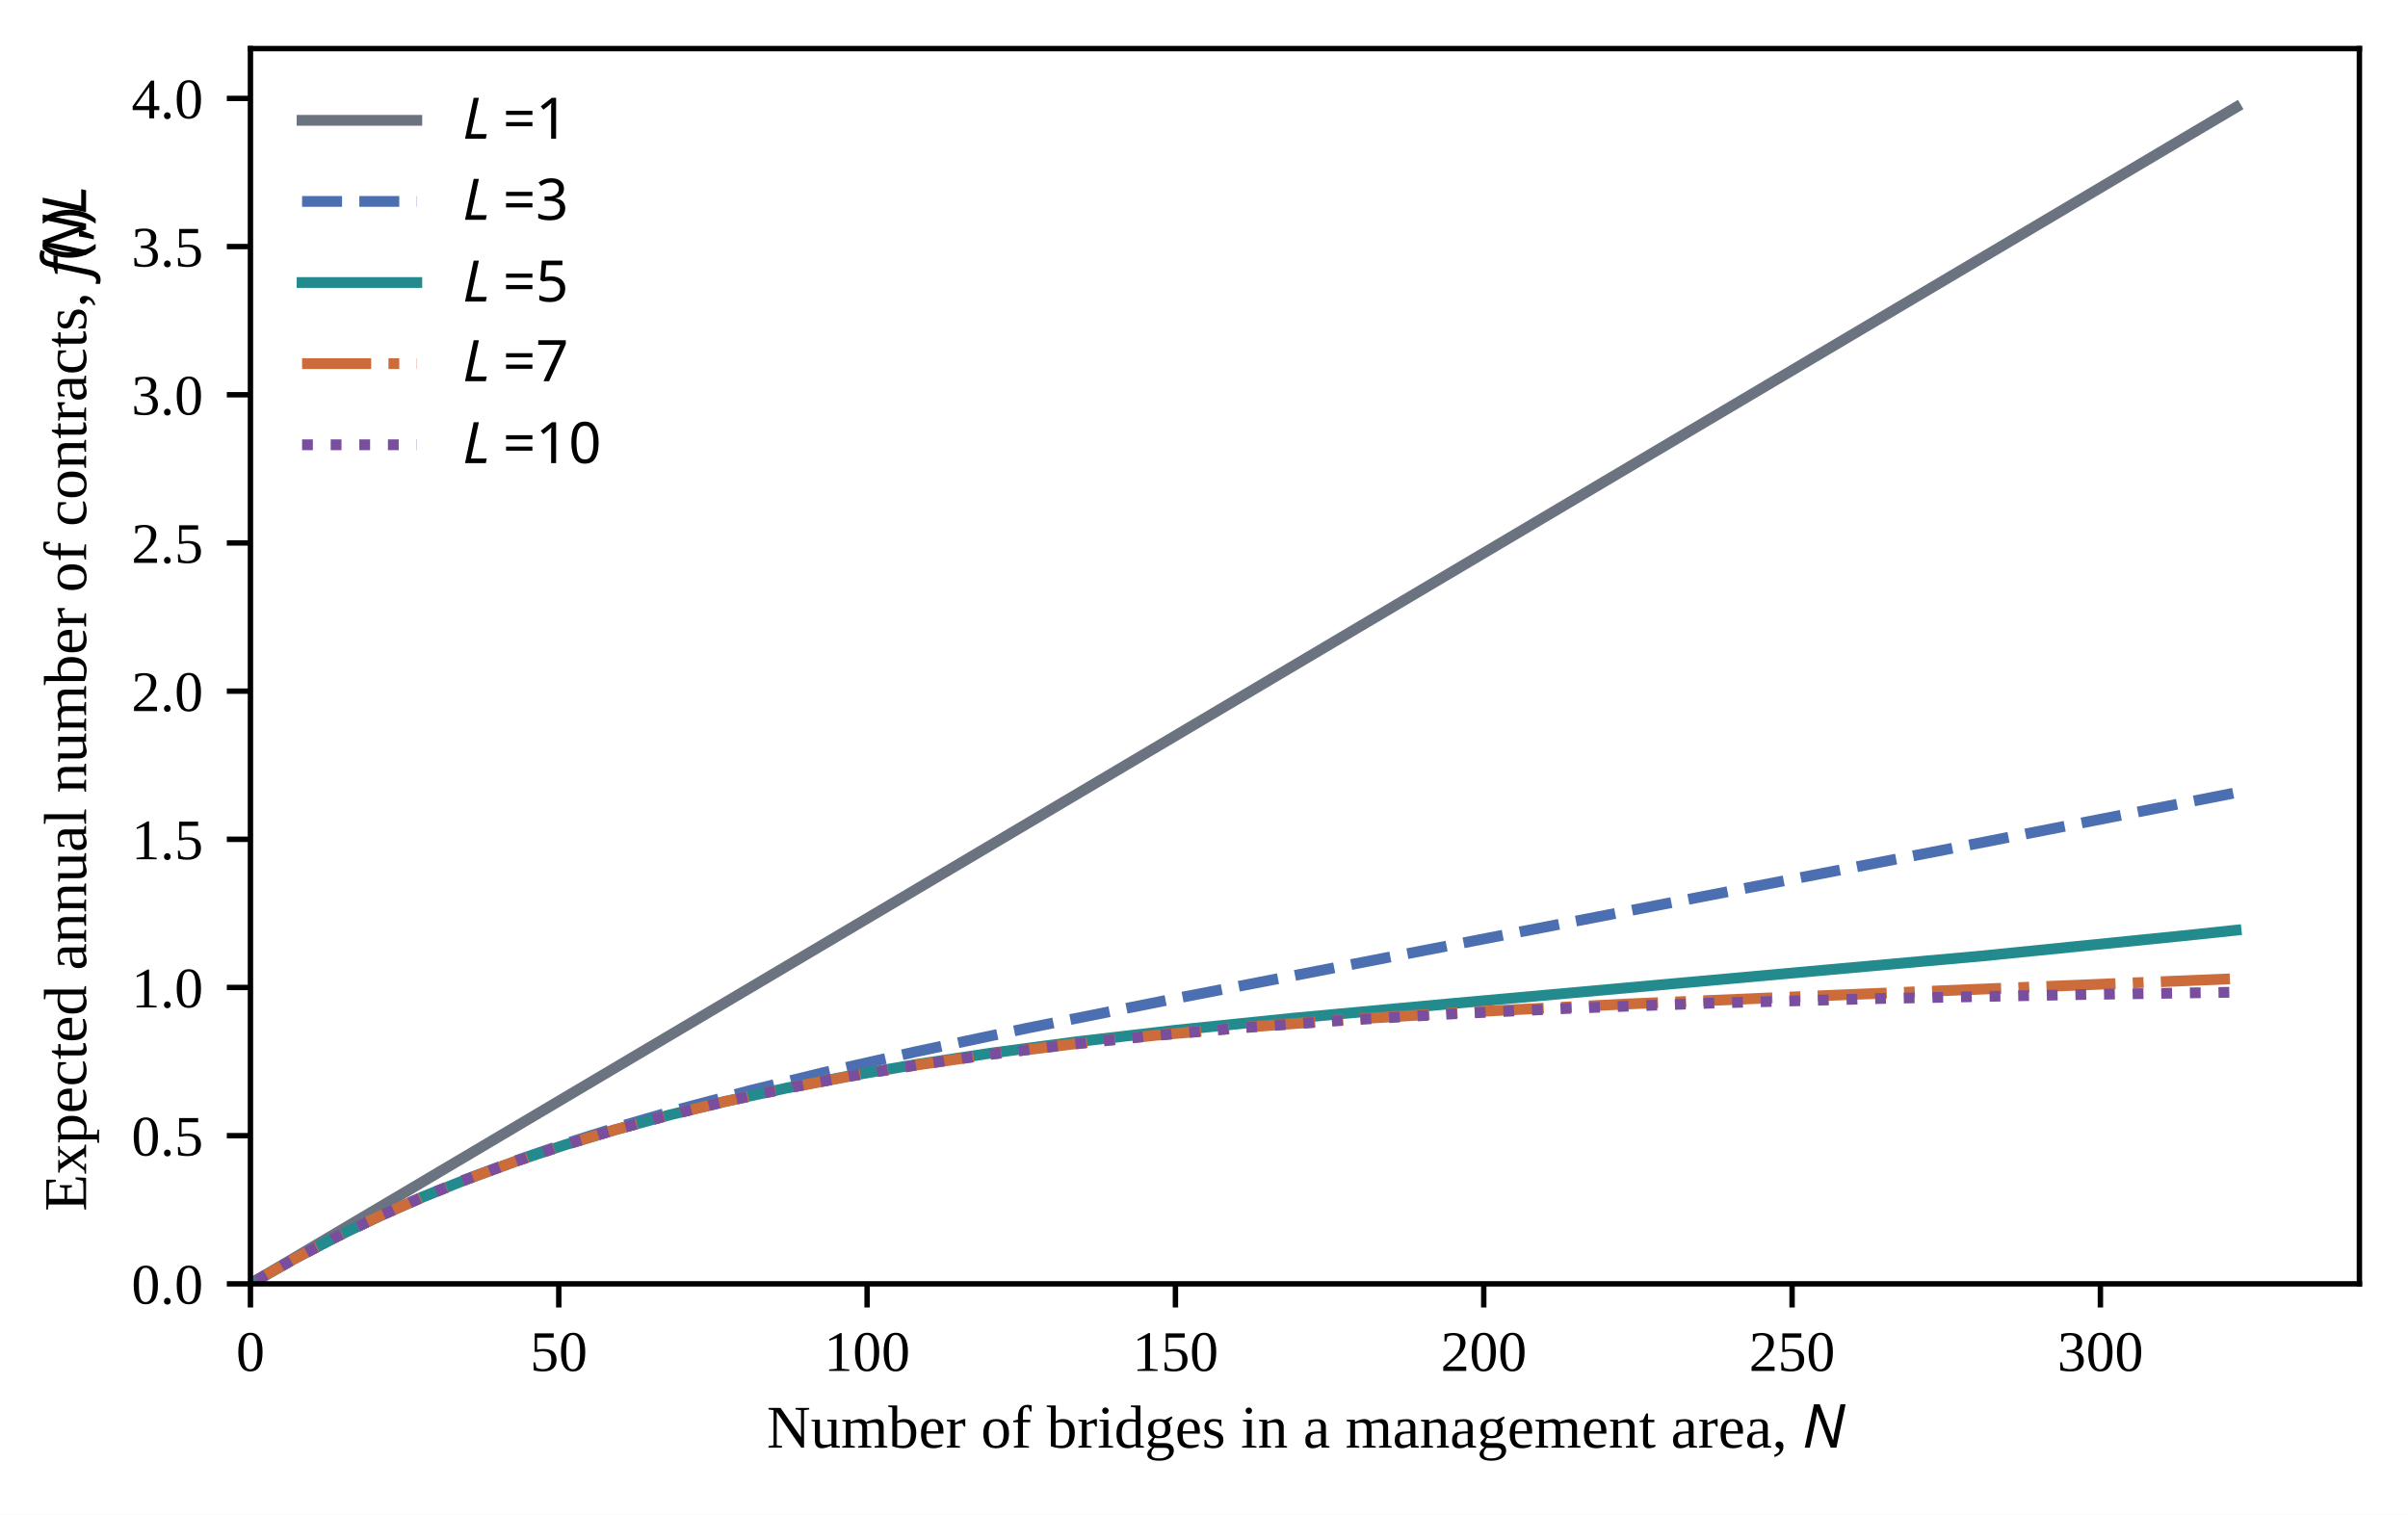
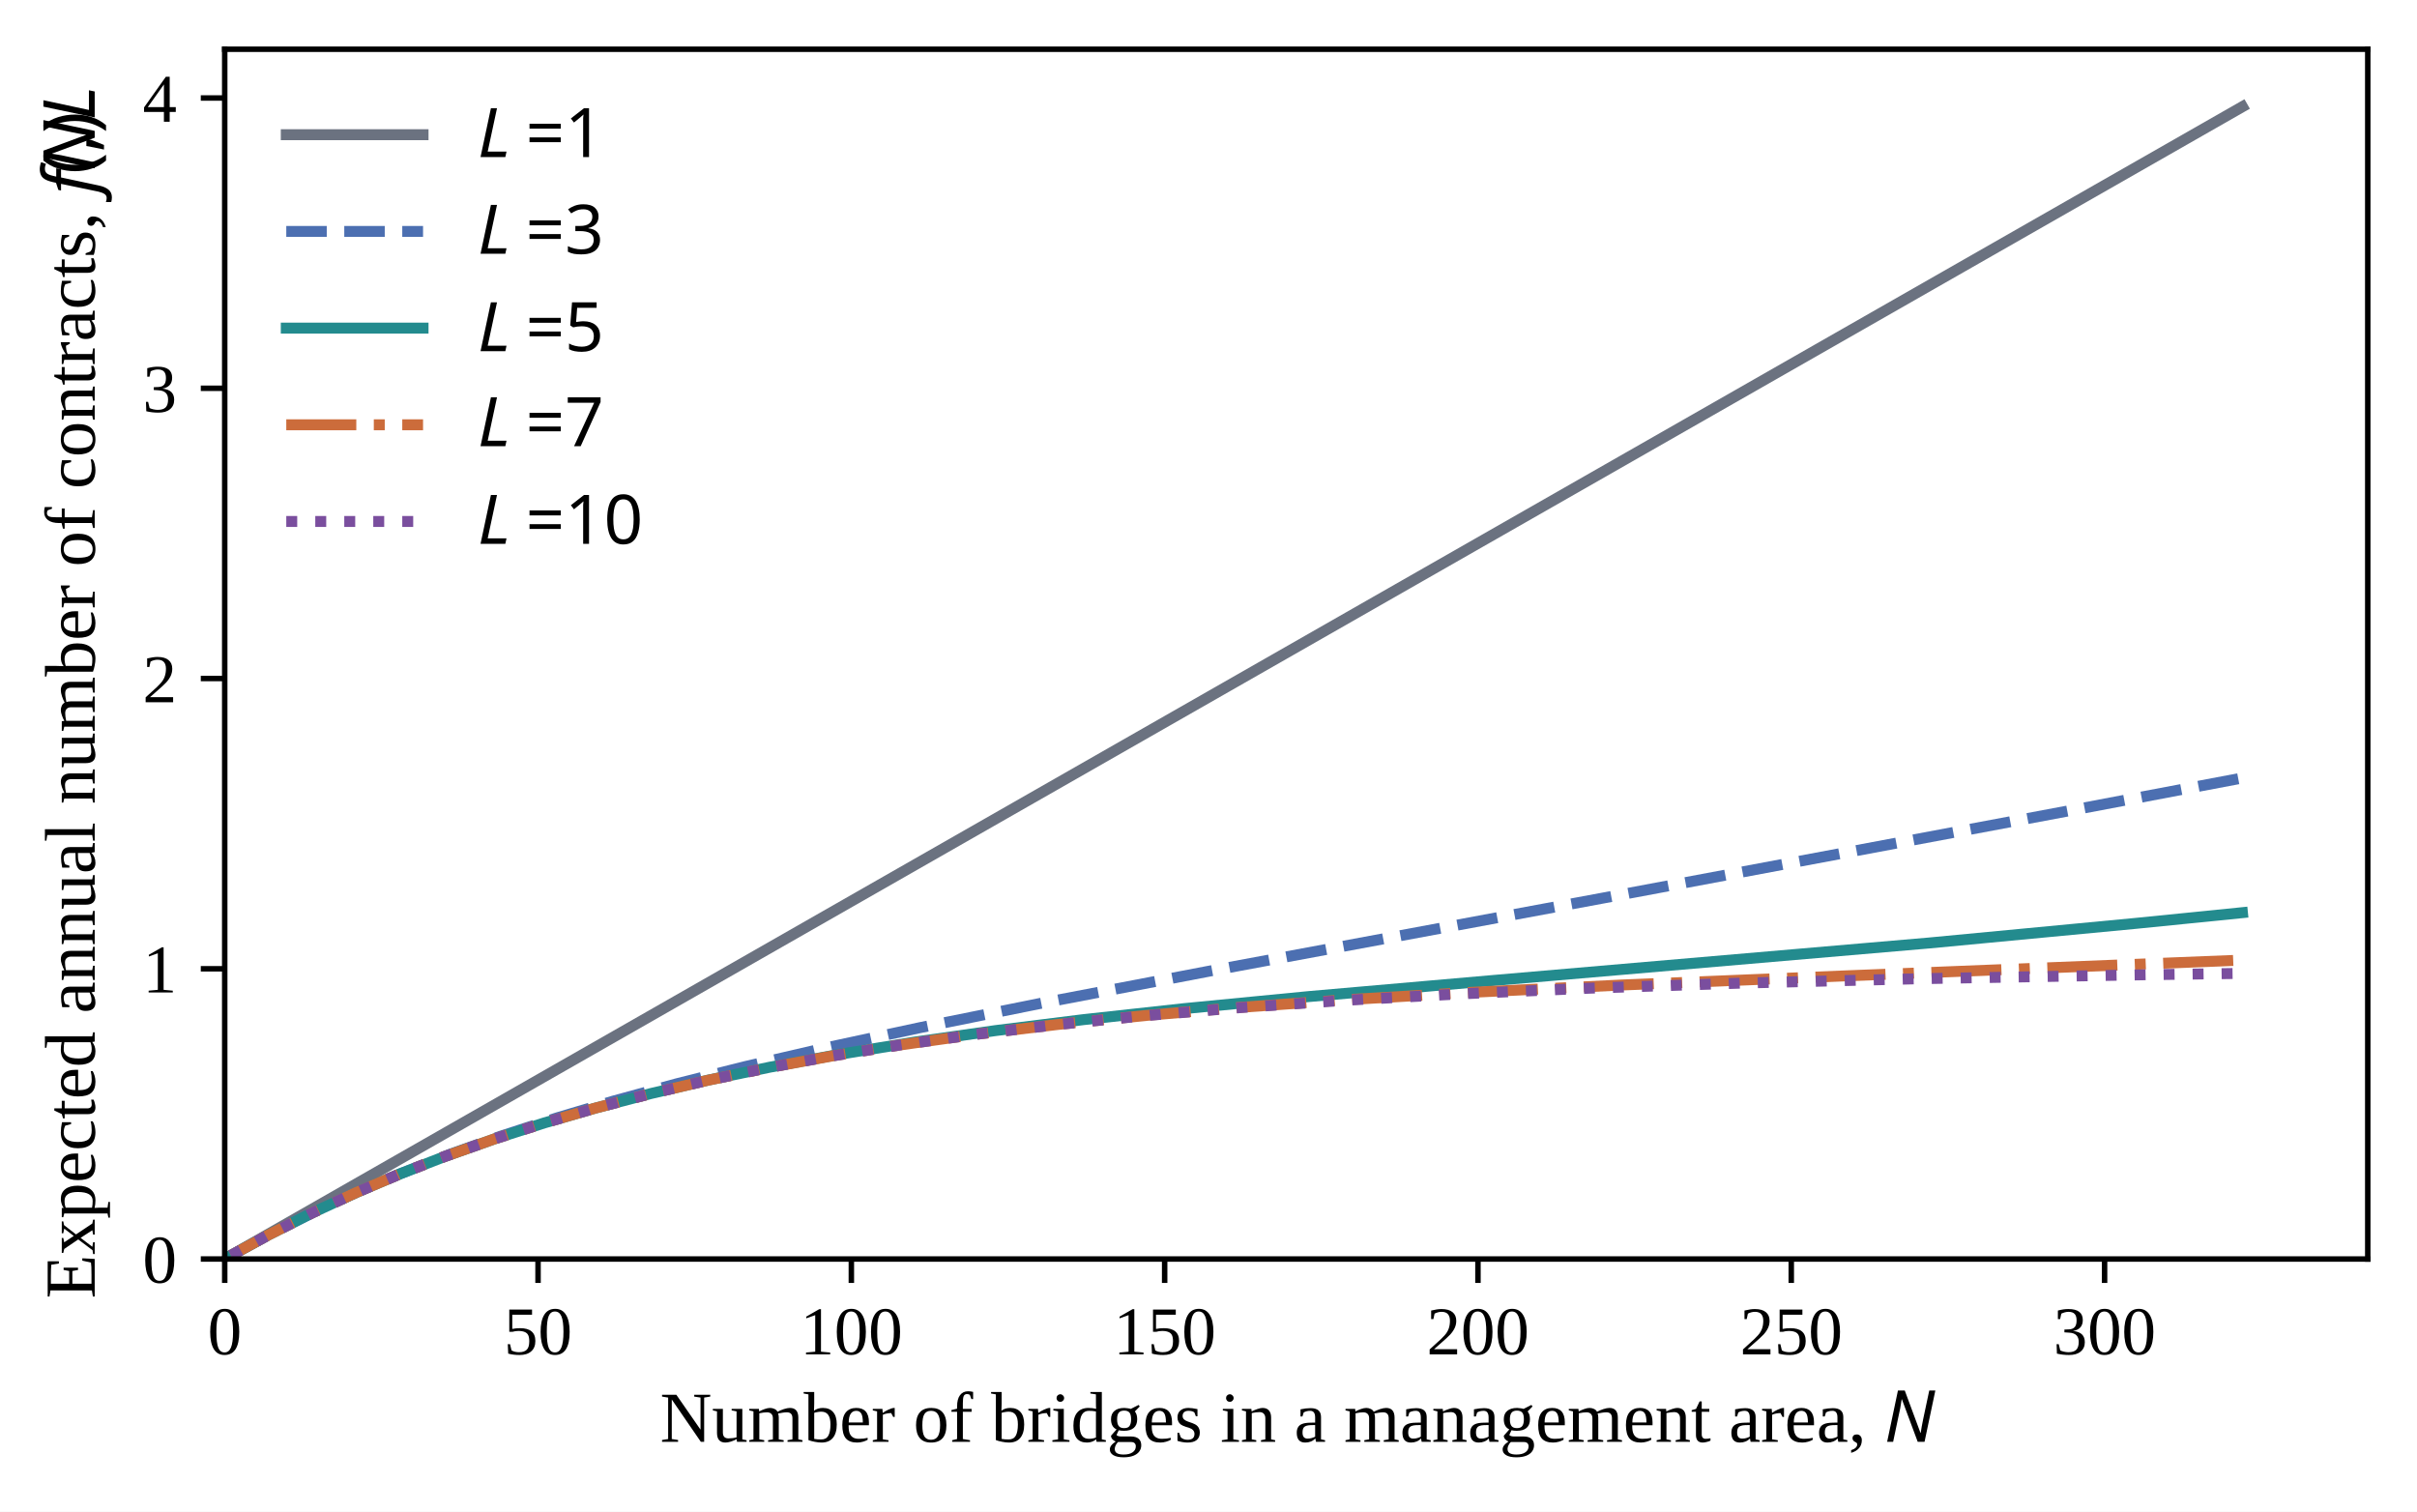
- <svg xmlns="http://www.w3.org/2000/svg" xmlns:xlink="http://www.w3.org/1999/xlink" width="356.765pt" height="224.426pt" viewBox="0 0 356.765 224.426" version="1.1">
+ <svg xmlns="http://www.w3.org/2000/svg" xmlns:xlink="http://www.w3.org/1999/xlink" width="353.42pt" height="221.048pt" viewBox="0 0 353.42 221.048" version="1.1">
  <defs>
    <style type="text/css">*{stroke-linejoin: round; stroke-linecap: butt}</style>
  </defs>
  <g id="figure_1">
    <g id="patch_1">
-       <path d="M -0 224.426  L 356.765 224.426  L 356.765 0  L -0 0  z " style="fill: #ffffff" />
+       <path d="M 0 221.048  L 353.42 221.048  L 353.42 0  L 0 0  z " style="fill: #ffffff" />
    </g>
    <g id="axes_1">
      <g id="patch_2">
-         <path d="M 37.105 190.226  L 349.565 190.226  L 349.565 7.2  L 37.105 7.2  z " style="fill: #ffffff" />
+         <path d="M 32.86 184.106  L 346.22 184.106  L 346.22 7.2  L 32.86 7.2  z " style="fill: #ffffff" />
      </g>
      <g id="matplotlib.axis_1">
        <g id="xtick_1">
          <g id="line2d_1">
            <defs>
-               <path id="m544b954aa3" d="M 0 0  L 0 3.5  " style="stroke: #000000; stroke-width: 0.8" />
+               <path id="m9248c680b5" d="M 0 0  L 0 3.5  " style="stroke: #000000; stroke-width: 0.8" />
            </defs>
            <g>
-               <use xlink:href="#m544b954aa3" x="37.105" y="190.226" style="stroke: #000000; stroke-width: 0.8" />
+               <use xlink:href="#m9248c680b5" x="32.86" y="184.106" style="stroke: #000000; stroke-width: 0.8" />
            </g>
          </g>
          <g id="text_1">
-             <text style="font: 8.5px 'Times New Roman', 'Nimbus Roman', 'DejaVu Serif', serif; text-anchor: middle" x="37.105" y="203.128" transform="rotate(-0 37.105 203.1278)">0</text>
+             <text style="font: 10px 'Times New Roman', 'Nimbus Roman', 'DejaVu Serif', serif; text-anchor: middle" x="32.86" y="198.049" transform="rotate(-0 32.86 198.0494)">0</text>
          </g>
        </g>
        <g id="xtick_2">
          <g id="line2d_2">
            <g>
-               <use xlink:href="#m544b954aa3" x="82.786" y="190.226" style="stroke: #000000; stroke-width: 0.8" />
+               <use xlink:href="#m9248c680b5" x="78.673" y="184.106" style="stroke: #000000; stroke-width: 0.8" />
            </g>
          </g>
          <g id="text_2">
-             <text style="font: 8.5px 'Times New Roman', 'Nimbus Roman', 'DejaVu Serif', serif; text-anchor: middle" x="82.786" y="203.128" transform="rotate(-0 82.78629 203.1278)">50</text>
+             <text style="font: 10px 'Times New Roman', 'Nimbus Roman', 'DejaVu Serif', serif; text-anchor: middle" x="78.673" y="198.049" transform="rotate(-0 78.67287 198.0494)">50</text>
          </g>
        </g>
        <g id="xtick_3">
          <g id="line2d_3">
            <g>
-               <use xlink:href="#m544b954aa3" x="128.468" y="190.226" style="stroke: #000000; stroke-width: 0.8" />
+               <use xlink:href="#m9248c680b5" x="124.486" y="184.106" style="stroke: #000000; stroke-width: 0.8" />
            </g>
          </g>
          <g id="text_3">
-             <text style="font: 8.5px 'Times New Roman', 'Nimbus Roman', 'DejaVu Serif', serif; text-anchor: middle" x="128.468" y="203.128" transform="rotate(-0 128.4676 203.1278)">100</text>
+             <text style="font: 10px 'Times New Roman', 'Nimbus Roman', 'DejaVu Serif', serif; text-anchor: middle" x="124.486" y="198.049" transform="rotate(-0 124.4857 198.0494)">100</text>
          </g>
        </g>
        <g id="xtick_4">
          <g id="line2d_4">
            <g>
-               <use xlink:href="#m544b954aa3" x="174.149" y="190.226" style="stroke: #000000; stroke-width: 0.8" />
+               <use xlink:href="#m9248c680b5" x="170.299" y="184.106" style="stroke: #000000; stroke-width: 0.8" />
            </g>
          </g>
          <g id="text_4">
-             <text style="font: 8.5px 'Times New Roman', 'Nimbus Roman', 'DejaVu Serif', serif; text-anchor: middle" x="174.149" y="203.128" transform="rotate(-0 174.1489 203.1278)">150</text>
+             <text style="font: 10px 'Times New Roman', 'Nimbus Roman', 'DejaVu Serif', serif; text-anchor: middle" x="170.299" y="198.049" transform="rotate(-0 170.2986 198.0494)">150</text>
          </g>
        </g>
        <g id="xtick_5">
          <g id="line2d_5">
            <g>
-               <use xlink:href="#m544b954aa3" x="219.83" y="190.226" style="stroke: #000000; stroke-width: 0.8" />
+               <use xlink:href="#m9248c680b5" x="216.111" y="184.106" style="stroke: #000000; stroke-width: 0.8" />
            </g>
          </g>
          <g id="text_5">
-             <text style="font: 8.5px 'Times New Roman', 'Nimbus Roman', 'DejaVu Serif', serif; text-anchor: middle" x="219.83" y="203.128" transform="rotate(-0 219.8301 203.1278)">200</text>
+             <text style="font: 10px 'Times New Roman', 'Nimbus Roman', 'DejaVu Serif', serif; text-anchor: middle" x="216.111" y="198.049" transform="rotate(-0 216.1115 198.0494)">200</text>
          </g>
        </g>
        <g id="xtick_6">
          <g id="line2d_6">
            <g>
-               <use xlink:href="#m544b954aa3" x="265.511" y="190.226" style="stroke: #000000; stroke-width: 0.8" />
+               <use xlink:href="#m9248c680b5" x="261.924" y="184.106" style="stroke: #000000; stroke-width: 0.8" />
            </g>
          </g>
          <g id="text_6">
-             <text style="font: 8.5px 'Times New Roman', 'Nimbus Roman', 'DejaVu Serif', serif; text-anchor: middle" x="265.511" y="203.128" transform="rotate(-0 265.5114 203.1278)">250</text>
+             <text style="font: 10px 'Times New Roman', 'Nimbus Roman', 'DejaVu Serif', serif; text-anchor: middle" x="261.924" y="198.049" transform="rotate(-0 261.9243 198.0494)">250</text>
          </g>
        </g>
        <g id="xtick_7">
          <g id="line2d_7">
            <g>
-               <use xlink:href="#m544b954aa3" x="311.193" y="190.226" style="stroke: #000000; stroke-width: 0.8" />
+               <use xlink:href="#m9248c680b5" x="307.737" y="184.106" style="stroke: #000000; stroke-width: 0.8" />
            </g>
          </g>
          <g id="text_7">
-             <text style="font: 8.5px 'Times New Roman', 'Nimbus Roman', 'DejaVu Serif', serif; text-anchor: middle" x="311.193" y="203.128" transform="rotate(-0 311.1927 203.1278)">300</text>
+             <text style="font: 10px 'Times New Roman', 'Nimbus Roman', 'DejaVu Serif', serif; text-anchor: middle" x="307.737" y="198.049" transform="rotate(-0 307.7372 198.0494)">300</text>
          </g>
        </g>
        <g id="text_8">
-           <g transform="translate(113.595 215.246)">
-             <text>
-               <tspan style="font: 9px 'Times New Roman'" x="0 6.5 11 18 22.5 26.495 29.492 31.742 36.242 39.239 41.489 45.989 48.986 51.486 55.986 60.486 64.481 67.983 70.233 72.734 77.234 79.484 83.479 85.729 92.729 96.724 101.224 105.218 109.718 113.713 120.713 124.708 129.208 131.708 133.958 137.953 140.95 144.945 148.939 151.189" y="-0.75">Number of bridges in a management area, </tspan>
-               <tspan style="font: italic 9px 'STIXGeneral'" x="153.439" y="-0.75">N</tspan>
+           <g transform="translate(96.51 211.5384)">
+             <text>
+               <tspan style="font: 10.5px 'Times New Roman'" x="0 7.583 12.833 21 26.25 30.91 34.407 37.032 42.282 45.779 48.404 53.654 57.15 60.067 65.317 70.567 75.228 79.314 81.939 84.856 90.106 92.731 97.392 100.017 108.184 112.844 118.094 122.755 128.005 132.665 140.832 145.493 150.743 153.66 156.285 160.945 164.442 169.102 173.763 176.388" y="-0.703">Number of bridges in a management area, </tspan>
+               <tspan style="font: italic 10.5px 'STIXGeneral'" x="179.013" y="-0.703">N</tspan>
            </text>
          </g>
        </g>
      </g>
      <g id="matplotlib.axis_2">
        <g id="ytick_1">
          <g id="line2d_8">
            <defs>
-               <path id="m0c800ef484" d="M 0 0  L -3.5 0  " style="stroke: #000000; stroke-width: 0.8" />
+               <path id="m9505c5ffeb" d="M 0 0  L -3.5 0  " style="stroke: #000000; stroke-width: 0.8" />
            </defs>
            <g>
-               <use xlink:href="#m0c800ef484" x="37.105" y="190.226" style="stroke: #000000; stroke-width: 0.8" />
+               <use xlink:href="#m9505c5ffeb" x="32.86" y="184.106" style="stroke: #000000; stroke-width: 0.8" />
            </g>
          </g>
          <g id="text_9">
-             <text style="font: 8.5px 'Times New Roman', 'Nimbus Roman', 'DejaVu Serif', serif; text-anchor: end" x="30.105" y="193.177" transform="rotate(-0 30.105 193.1767)">0.0</text>
+             <text style="font: 10px 'Times New Roman', 'Nimbus Roman', 'DejaVu Serif', serif; text-anchor: end" x="25.86" y="187.577" transform="rotate(-0 25.86 187.5775)">0</text>
          </g>
        </g>
        <g id="ytick_2">
          <g id="line2d_9">
            <g>
-               <use xlink:href="#m0c800ef484" x="37.105" y="168.27" style="stroke: #000000; stroke-width: 0.8" />
+               <use xlink:href="#m9505c5ffeb" x="32.86" y="141.663" style="stroke: #000000; stroke-width: 0.8" />
            </g>
          </g>
          <g id="text_10">
-             <text style="font: 8.5px 'Times New Roman', 'Nimbus Roman', 'DejaVu Serif', serif; text-anchor: end" x="30.105" y="171.221" transform="rotate(-0 30.105 171.2211)">0.5</text>
+             <text style="font: 10px 'Times New Roman', 'Nimbus Roman', 'DejaVu Serif', serif; text-anchor: end" x="25.86" y="145.135" transform="rotate(-0 25.86 145.1346)">1</text>
          </g>
        </g>
        <g id="ytick_3">
          <g id="line2d_10">
            <g>
-               <use xlink:href="#m0c800ef484" x="37.105" y="146.314" style="stroke: #000000; stroke-width: 0.8" />
+               <use xlink:href="#m9505c5ffeb" x="32.86" y="99.22" style="stroke: #000000; stroke-width: 0.8" />
            </g>
          </g>
          <g id="text_11">
-             <text style="font: 8.5px 'Times New Roman', 'Nimbus Roman', 'DejaVu Serif', serif; text-anchor: end" x="30.105" y="149.265" transform="rotate(-0 30.105 149.2655)">1.0</text>
+             <text style="font: 10px 'Times New Roman', 'Nimbus Roman', 'DejaVu Serif', serif; text-anchor: end" x="25.86" y="102.692" transform="rotate(-0 25.86 102.6917)">2</text>
          </g>
        </g>
        <g id="ytick_4">
          <g id="line2d_11">
            <g>
-               <use xlink:href="#m0c800ef484" x="37.105" y="124.359" style="stroke: #000000; stroke-width: 0.8" />
+               <use xlink:href="#m9505c5ffeb" x="32.86" y="56.777" style="stroke: #000000; stroke-width: 0.8" />
            </g>
          </g>
          <g id="text_12">
-             <text style="font: 8.5px 'Times New Roman', 'Nimbus Roman', 'DejaVu Serif', serif; text-anchor: end" x="30.105" y="127.31" transform="rotate(-0 30.105 127.3099)">1.5</text>
+             <text style="font: 10px 'Times New Roman', 'Nimbus Roman', 'DejaVu Serif', serif; text-anchor: end" x="25.86" y="60.249" transform="rotate(-0 25.86 60.24878)">3</text>
          </g>
        </g>
        <g id="ytick_5">
          <g id="line2d_12">
            <g>
-               <use xlink:href="#m0c800ef484" x="37.105" y="102.403" style="stroke: #000000; stroke-width: 0.8" />
+               <use xlink:href="#m9505c5ffeb" x="32.86" y="14.334" style="stroke: #000000; stroke-width: 0.8" />
            </g>
          </g>
          <g id="text_13">
-             <text style="font: 8.5px 'Times New Roman', 'Nimbus Roman', 'DejaVu Serif', serif; text-anchor: end" x="30.105" y="105.354" transform="rotate(-0 30.105 105.3543)">2.0</text>
-           </g>
-         </g>
-         <g id="ytick_6">
-           <g id="line2d_13">
-             <g>
-               <use xlink:href="#m0c800ef484" x="37.105" y="80.448" style="stroke: #000000; stroke-width: 0.8" />
-             </g>
-           </g>
-           <g id="text_14">
-             <text style="font: 8.5px 'Times New Roman', 'Nimbus Roman', 'DejaVu Serif', serif; text-anchor: end" x="30.105" y="83.399" transform="rotate(-0 30.105 83.3987)">2.5</text>
-           </g>
-         </g>
-         <g id="ytick_7">
-           <g id="line2d_14">
-             <g>
-               <use xlink:href="#m0c800ef484" x="37.105" y="58.492" style="stroke: #000000; stroke-width: 0.8" />
-             </g>
-           </g>
-           <g id="text_15">
-             <text style="font: 8.5px 'Times New Roman', 'Nimbus Roman', 'DejaVu Serif', serif; text-anchor: end" x="30.105" y="61.443" transform="rotate(-0 30.105 61.4431)">3.0</text>
-           </g>
-         </g>
-         <g id="ytick_8">
-           <g id="line2d_15">
-             <g>
-               <use xlink:href="#m0c800ef484" x="37.105" y="36.536" style="stroke: #000000; stroke-width: 0.8" />
-             </g>
-           </g>
-           <g id="text_16">
-             <text style="font: 8.5px 'Times New Roman', 'Nimbus Roman', 'DejaVu Serif', serif; text-anchor: end" x="30.105" y="39.487" transform="rotate(-0 30.105 39.4875)">3.5</text>
-           </g>
-         </g>
-         <g id="ytick_9">
-           <g id="line2d_16">
-             <g>
-               <use xlink:href="#m0c800ef484" x="37.105" y="14.581" style="stroke: #000000; stroke-width: 0.8" />
-             </g>
-           </g>
-           <g id="text_17">
-             <text style="font: 8.5px 'Times New Roman', 'Nimbus Roman', 'DejaVu Serif', serif; text-anchor: end" x="30.105" y="17.532" transform="rotate(-0 30.105 17.5319)">4.0</text>
-           </g>
+             <text style="font: 10px 'Times New Roman', 'Nimbus Roman', 'DejaVu Serif', serif; text-anchor: end" x="25.86" y="17.806" transform="rotate(-0 25.86 17.80588)">4</text>
+           </g>
+         </g>
+         <g id="text_14">
+           <g transform="translate(14.55 189.8903) rotate(-90)">
+             <text>
+               <tspan style="font: 10.5px 'Times New Roman'" x="0 6.414 11.664 16.914 21.574 26.235 29.152 33.812 39.062 41.687 46.348 51.598 56.848 62.098 66.758 69.675 72.3 77.55 82.8 90.968 96.218 100.878 104.375 107 112.25 115.746 118.371 123.031 128.281 133.531 136.449 139.945 144.606 149.266 152.183 156.27 158.895" y="-0.703">Expected annual number of contracts, </tspan>
+               <tspan style="font: italic 10.5px 'STIXGeneral'" x="161.52 167.935 179.08" y="-0.703">fNL</tspan>
+               <tspan style="font: 10.5px 'STIXGeneral'" x="164.439 174.939 184.918" y="-0.703">(,)</tspan>
+             </text>
+           </g>
+         </g>
+       </g>
+       <g id="line2d_13">
+         <path d="M 33.776 183.582  L 327.895 15.599  L 327.895 15.599  " clip-path="url(#pc91945d01d)" style="fill: none; stroke: #6b7280; stroke-width: 1.6; stroke-linecap: square" />
+       </g>
+       <g id="line2d_14">
+         <path d="M 33.776 183.582  L 39.274 180.575  L 45.688 177.338  L 52.101 174.366  L 58.515 171.634  L 65.845 168.775  L 73.175 166.161  L 81.422 163.476  L 89.668 161.019  L 98.831 158.515  L 108.909 155.981  L 120.821 153.22  L 134.565 150.265  L 151.973 146.759  L 176.712 142.031  L 234.437 131.316  L 303.156 118.443  L 327.895 113.763  L 327.895 113.763  " clip-path="url(#pc91945d01d)" style="fill: none; stroke-dasharray: 5.92,2.56; stroke-dashoffset: 0; stroke: #4c6fb1; stroke-width: 1.6" />
+       </g>
+       <g id="line2d_15">
+         <path d="M 33.776 183.582  L 39.274 180.575  L 45.688 177.338  L 52.101 174.371  L 58.515 171.65  L 64.929 169.156  L 72.259 166.557  L 79.589 164.204  L 86.919 162.072  L 95.165 159.911  L 103.412 157.974  L 112.574 156.053  L 122.653 154.186  L 133.648 152.398  L 145.56 150.704  L 158.387 149.107  L 173.047 147.503  L 191.373 145.729  L 217.944 143.41  L 282.082 137.893  L 312.318 135.023  L 327.895 133.457  L 327.895 133.457  " clip-path="url(#pc91945d01d)" style="fill: none; stroke: #238b8e; stroke-width: 1.6; stroke-linecap: square" />
+       </g>
+       <g id="line2d_16">
+         <path d="M 33.776 183.582  L 39.274 180.575  L 45.688 177.338  L 52.101 174.371  L 58.515 171.65  L 64.929 169.156  L 72.259 166.558  L 79.589 164.206  L 86.919 162.076  L 95.165 159.919  L 103.412 157.99  L 112.574 156.085  L 121.737 154.401  L 131.816 152.775  L 142.811 151.234  L 154.722 149.802  L 167.55 148.492  L 181.294 147.309  L 196.87 146.19  L 215.195 145.106  L 237.185 144.036  L 269.254 142.726  L 327.895 140.394  L 327.895 140.394  " clip-path="url(#pc91945d01d)" style="fill: none; stroke-dasharray: 10.24,2.56,1.6,2.56; stroke-dashoffset: 0; stroke: #cc6c3b; stroke-width: 1.6" />
+       </g>
+       <g id="line2d_17">
+         <path d="M 33.776 183.582  L 39.274 180.575  L 45.688 177.338  L 52.101 174.371  L 58.515 171.65  L 64.929 169.156  L 72.259 166.558  L 79.589 164.206  L 86.919 162.076  L 95.165 159.919  L 103.412 157.99  L 112.574 156.085  L 121.737 154.403  L 131.816 152.777  L 142.811 151.24  L 154.722 149.813  L 167.55 148.514  L 181.294 147.35  L 196.87 146.268  L 213.363 145.345  L 232.604 144.498  L 254.594 143.76  L 281.166 143.107  L 314.151 142.53  L 327.895 142.338  L 327.895 142.338  " clip-path="url(#pc91945d01d)" style="fill: none; stroke-dasharray: 1.6,2.64; stroke-dashoffset: 0; stroke: #7a4e9e; stroke-width: 1.6" />
+       </g>
+       <g id="patch_3">
+         <path d="M 32.86 184.106  L 32.86 7.2  " style="fill: none; stroke: #000000; stroke-width: 0.8; stroke-linejoin: miter; stroke-linecap: square" />
+       </g>
+       <g id="patch_4">
+         <path d="M 346.22 184.106  L 346.22 7.2  " style="fill: none; stroke: #000000; stroke-width: 0.8; stroke-linejoin: miter; stroke-linecap: square" />
+       </g>
+       <g id="patch_5">
+         <path d="M 32.86 184.106  L 346.22 184.106  " style="fill: none; stroke: #000000; stroke-width: 0.8; stroke-linejoin: miter; stroke-linecap: square" />
+       </g>
+       <g id="patch_6">
+         <path d="M 32.86 7.2  L 346.22 7.2  " style="fill: none; stroke: #000000; stroke-width: 0.8; stroke-linejoin: miter; stroke-linecap: square" />
+       </g>
+       <g id="legend_1">
+         <g id="line2d_18">
+           <path d="M 41.86 19.7  L 51.86 19.7  L 61.86 19.7  " style="fill: none; stroke: #6b7280; stroke-width: 1.6; stroke-linecap: square" />
+         </g>
+         <g id="text_15">
+           <g transform="translate(69.86 23.2)">
+             <text>
+               <tspan style="font: italic 10px 'STIXGeneral'" x="0" y="-0.234">L</tspan>
+               <tspan style="font: 10px 'STIXGeneral'" x="7.004 15.298" y="-0.234">=1</tspan>
+             </text>
+           </g>
+         </g>
+         <g id="line2d_19">
+           <path d="M 41.86 33.839  L 51.86 33.839  L 61.86 33.839  " style="fill: none; stroke-dasharray: 5.92,2.56; stroke-dashoffset: 0; stroke: #4c6fb1; stroke-width: 1.6" />
+         </g>
+         <g id="text_16">
+           <g transform="translate(69.86 37.33906)">
+             <text>
+               <tspan style="font: italic 10px 'STIXGeneral'" x="0" y="-0.234">L</tspan>
+               <tspan style="font: 10px 'STIXGeneral'" x="7.004 15.298" y="-0.234">=3</tspan>
+             </text>
+           </g>
+         </g>
+         <g id="line2d_20">
+           <path d="M 41.86 47.978  L 51.86 47.978  L 61.86 47.978  " style="fill: none; stroke: #238b8e; stroke-width: 1.6; stroke-linecap: square" />
+         </g>
+         <g id="text_17">
+           <g transform="translate(69.86 51.47812)">
+             <text>
+               <tspan style="font: italic 10px 'STIXGeneral'" x="0" y="-0.125">L</tspan>
+               <tspan style="font: 10px 'STIXGeneral'" x="7.004 15.298" y="-0.125">=5</tspan>
+             </text>
+           </g>
+         </g>
+         <g id="line2d_21">
+           <path d="M 41.86 62.117  L 51.86 62.117  L 61.86 62.117  " style="fill: none; stroke-dasharray: 10.24,2.56,1.6,2.56; stroke-dashoffset: 0; stroke: #cc6c3b; stroke-width: 1.6" />
        </g>
        <g id="text_18">
-           <g transform="translate(13.5 179.4878) rotate(-90)">
-             <text>
-               <tspan style="font: 9px 'Times New Roman'" x="0 5.498 9.998 14.498 18.492 22.487 24.987 28.982 33.482 35.732 39.727 44.227 48.727 53.227 57.221 59.722 61.972 66.472 70.972 77.972 82.472 86.467 89.464 91.714 96.214 99.211 101.461 105.456 109.956 114.456 116.956 119.953 123.948 127.942 130.443 133.945 136.195" y="-0.75">Expected annual number of contracts, </tspan>
-               <tspan style="font: italic 9px 'STIXGeneral'" x="138.445 143.944 153.497" y="-0.75">fNL</tspan>
-               <tspan style="font: 9px 'STIXGeneral'" x="140.947 149.947 158.501" y="-0.75">(,)</tspan>
-             </text>
-           </g>
-         </g>
-       </g>
-       <g id="line2d_17">
-         <path d="M 38.019 189.684  L 331.292 15.89  L 331.292 15.89  " clip-path="url(#p67c7e5affa)" style="fill: none; stroke: #6b7280; stroke-width: 1.6; stroke-linecap: square" />
-       </g>
-       <g id="line2d_18">
-         <path d="M 38.019 189.684  L 43.5 186.573  L 49.896 183.223  L 56.291 180.149  L 62.687 177.323  L 69.082 174.719  L 76.391 171.986  L 83.7 169.477  L 91.923 166.887  L 101.059 164.25  L 111.109 161.589  L 122.072 158.911  L 135.777 155.809  L 152.222 152.334  L 174.149 147.946  L 214.348 140.177  L 292.007 125.151  L 331.292 117.45  L 331.292 117.45  " clip-path="url(#p67c7e5affa)" style="fill: none; stroke-dasharray: 5.92,2.56; stroke-dashoffset: 0; stroke: #4c6fb1; stroke-width: 1.6" />
-       </g>
-       <g id="line2d_19">
-         <path d="M 38.019 189.684  L 43.5 186.573  L 49.896 183.224  L 56.291 180.154  L 62.687 177.339  L 69.082 174.758  L 76.391 172.07  L 83.7 169.636  L 91.009 167.43  L 99.232 165.194  L 107.454 163.19  L 116.59 161.203  L 125.727 159.436  L 135.777 157.712  L 146.74 156.052  L 159.531 154.353  L 174.149 152.653  L 191.508 150.873  L 215.262 148.685  L 293.834 141.627  L 323.07 138.69  L 331.292 137.825  L 331.292 137.825  " clip-path="url(#p67c7e5affa)" style="fill: none; stroke: #238b8e; stroke-width: 1.6; stroke-linecap: square" />
-       </g>
-       <g id="line2d_20">
-         <path d="M 38.019 189.684  L 43.5 186.573  L 49.896 183.224  L 56.291 180.154  L 62.687 177.339  L 69.082 174.759  L 76.391 172.071  L 83.7 169.637  L 91.009 167.434  L 99.232 165.202  L 107.454 163.207  L 116.59 161.235  L 125.727 159.494  L 135.777 157.811  L 146.74 156.217  L 158.617 154.735  L 171.408 153.38  L 185.112 152.156  L 200.644 150.999  L 218.917 149.877  L 240.844 148.77  L 271.907 147.451  L 331.292 145.002  L 331.292 145.002  " clip-path="url(#p67c7e5affa)" style="fill: none; stroke-dasharray: 10.24,2.56,1.6,2.56; stroke-dashoffset: 0; stroke: #cc6c3b; stroke-width: 1.6" />
-       </g>
-       <g id="line2d_21">
-         <path d="M 38.019 189.684  L 43.5 186.573  L 49.896 183.224  L 56.291 180.154  L 62.687 177.339  L 69.082 174.759  L 76.391 172.071  L 83.7 169.637  L 91.009 167.434  L 99.232 165.203  L 107.454 163.207  L 116.59 161.236  L 125.727 159.495  L 135.777 157.814  L 146.74 156.223  L 157.704 154.852  L 169.581 153.581  L 183.285 152.347  L 197.903 151.26  L 214.348 150.269  L 232.621 149.398  L 253.634 148.626  L 278.302 147.952  L 308.452 147.358  L 331.292 147.013  L 331.292 147.013  " clip-path="url(#p67c7e5affa)" style="fill: none; stroke-dasharray: 1.6,2.64; stroke-dashoffset: 0; stroke: #7a4e9e; stroke-width: 1.6" />
-       </g>
-       <g id="patch_3">
-         <path d="M 37.105 190.226  L 37.105 7.2  " style="fill: none; stroke: #000000; stroke-width: 0.8; stroke-linejoin: miter; stroke-linecap: square" />
-       </g>
-       <g id="patch_4">
-         <path d="M 349.565 190.226  L 349.565 7.2  " style="fill: none; stroke: #000000; stroke-width: 0.8; stroke-linejoin: miter; stroke-linecap: square" />
-       </g>
-       <g id="patch_5">
-         <path d="M 37.105 190.226  L 349.565 190.226  " style="fill: none; stroke: #000000; stroke-width: 0.8; stroke-linejoin: miter; stroke-linecap: square" />
-       </g>
-       <g id="patch_6">
-         <path d="M 37.105 7.2  L 349.565 7.2  " style="fill: none; stroke: #000000; stroke-width: 0.8; stroke-linejoin: miter; stroke-linecap: square" />
-       </g>
-       <g id="legend_1">
+           <g transform="translate(69.86 65.61719)">
+             <text>
+               <tspan style="font: italic 10px 'STIXGeneral'" x="0" y="-0.375">L</tspan>
+               <tspan style="font: 10px 'STIXGeneral'" x="7.004 15.298" y="-0.375">=7</tspan>
+             </text>
+           </g>
+         </g>
        <g id="line2d_22">
-           <path d="M 44.755 17.825  L 53.255 17.825  L 61.755 17.825  " style="fill: none; stroke: #6b7280; stroke-width: 1.6; stroke-linecap: square" />
+           <path d="M 41.86 76.256  L 51.86 76.256  L 61.86 76.256  " style="fill: none; stroke-dasharray: 1.6,2.64; stroke-dashoffset: 0; stroke: #7a4e9e; stroke-width: 1.6" />
        </g>
        <g id="text_19">
-           <g transform="translate(68.555 20.8)">
-             <text>
-               <tspan style="font: italic 8.5px 'STIXGeneral'" x="0" y="-0.25">L</tspan>
-               <tspan style="font: 8.5px 'STIXGeneral'" x="5.953 13.003" y="-0.25">=1</tspan>
-             </text>
-           </g>
-         </g>
-         <g id="line2d_23">
-           <path d="M 44.755 29.843  L 53.255 29.843  L 61.755 29.843  " style="fill: none; stroke-dasharray: 5.92,2.56; stroke-dashoffset: 0; stroke: #4c6fb1; stroke-width: 1.6" />
-         </g>
-         <g id="text_20">
-           <g transform="translate(68.555 32.8182)">
-             <text>
-               <tspan style="font: italic 8.5px 'STIXGeneral'" x="0" y="-0.25">L</tspan>
-               <tspan style="font: 8.5px 'STIXGeneral'" x="5.953 13.003" y="-0.25">=3</tspan>
-             </text>
-           </g>
-         </g>
-         <g id="line2d_24">
-           <path d="M 44.755 41.861  L 53.255 41.861  L 61.755 41.861  " style="fill: none; stroke: #238b8e; stroke-width: 1.6; stroke-linecap: square" />
-         </g>
-         <g id="text_21">
-           <g transform="translate(68.555 44.83641)">
-             <text>
-               <tspan style="font: italic 8.5px 'STIXGeneral'" x="0" y="-0.156">L</tspan>
-               <tspan style="font: 8.5px 'STIXGeneral'" x="5.953 13.003" y="-0.156">=5</tspan>
-             </text>
-           </g>
-         </g>
-         <g id="line2d_25">
-           <path d="M 44.755 53.88  L 53.255 53.88  L 61.755 53.88  " style="fill: none; stroke-dasharray: 10.24,2.56,1.6,2.56; stroke-dashoffset: 0; stroke: #cc6c3b; stroke-width: 1.6" />
-         </g>
-         <g id="text_22">
-           <g transform="translate(68.555 56.85461)">
-             <text>
-               <tspan style="font: italic 8.5px 'STIXGeneral'" x="0" y="-0.375">L</tspan>
-               <tspan style="font: 8.5px 'STIXGeneral'" x="5.953 13.003" y="-0.375">=7</tspan>
-             </text>
-           </g>
-         </g>
-         <g id="line2d_26">
-           <path d="M 44.755 65.898  L 53.255 65.898  L 61.755 65.898  " style="fill: none; stroke-dasharray: 1.6,2.64; stroke-dashoffset: 0; stroke: #7a4e9e; stroke-width: 1.6" />
-         </g>
-         <g id="text_23">
-           <g transform="translate(68.555 68.87281)">
-             <text>
-               <tspan style="font: italic 8.5px 'STIXGeneral'" x="0" y="-0.25">L</tspan>
-               <tspan style="font: 8.5px 'STIXGeneral'" x="5.953 13.003 17.253" y="-0.25">=10</tspan>
+           <g transform="translate(69.86 79.75625)">
+             <text>
+               <tspan style="font: italic 10px 'STIXGeneral'" x="0" y="-0.234">L</tspan>
+               <tspan style="font: 10px 'STIXGeneral'" x="7.004 15.298 20.298" y="-0.234">=10</tspan>
            </text>
          </g>
        </g>
      </g>
    </g>
  </g>
  <defs>
-     <clipPath id="p67c7e5affa">
-       <rect x="37.105" y="7.2" width="312.46" height="183.026" />
+     <clipPath id="pc91945d01d">
+       <rect x="32.86" y="7.2" width="313.36" height="176.906" />
    </clipPath>
  </defs>
</svg>
